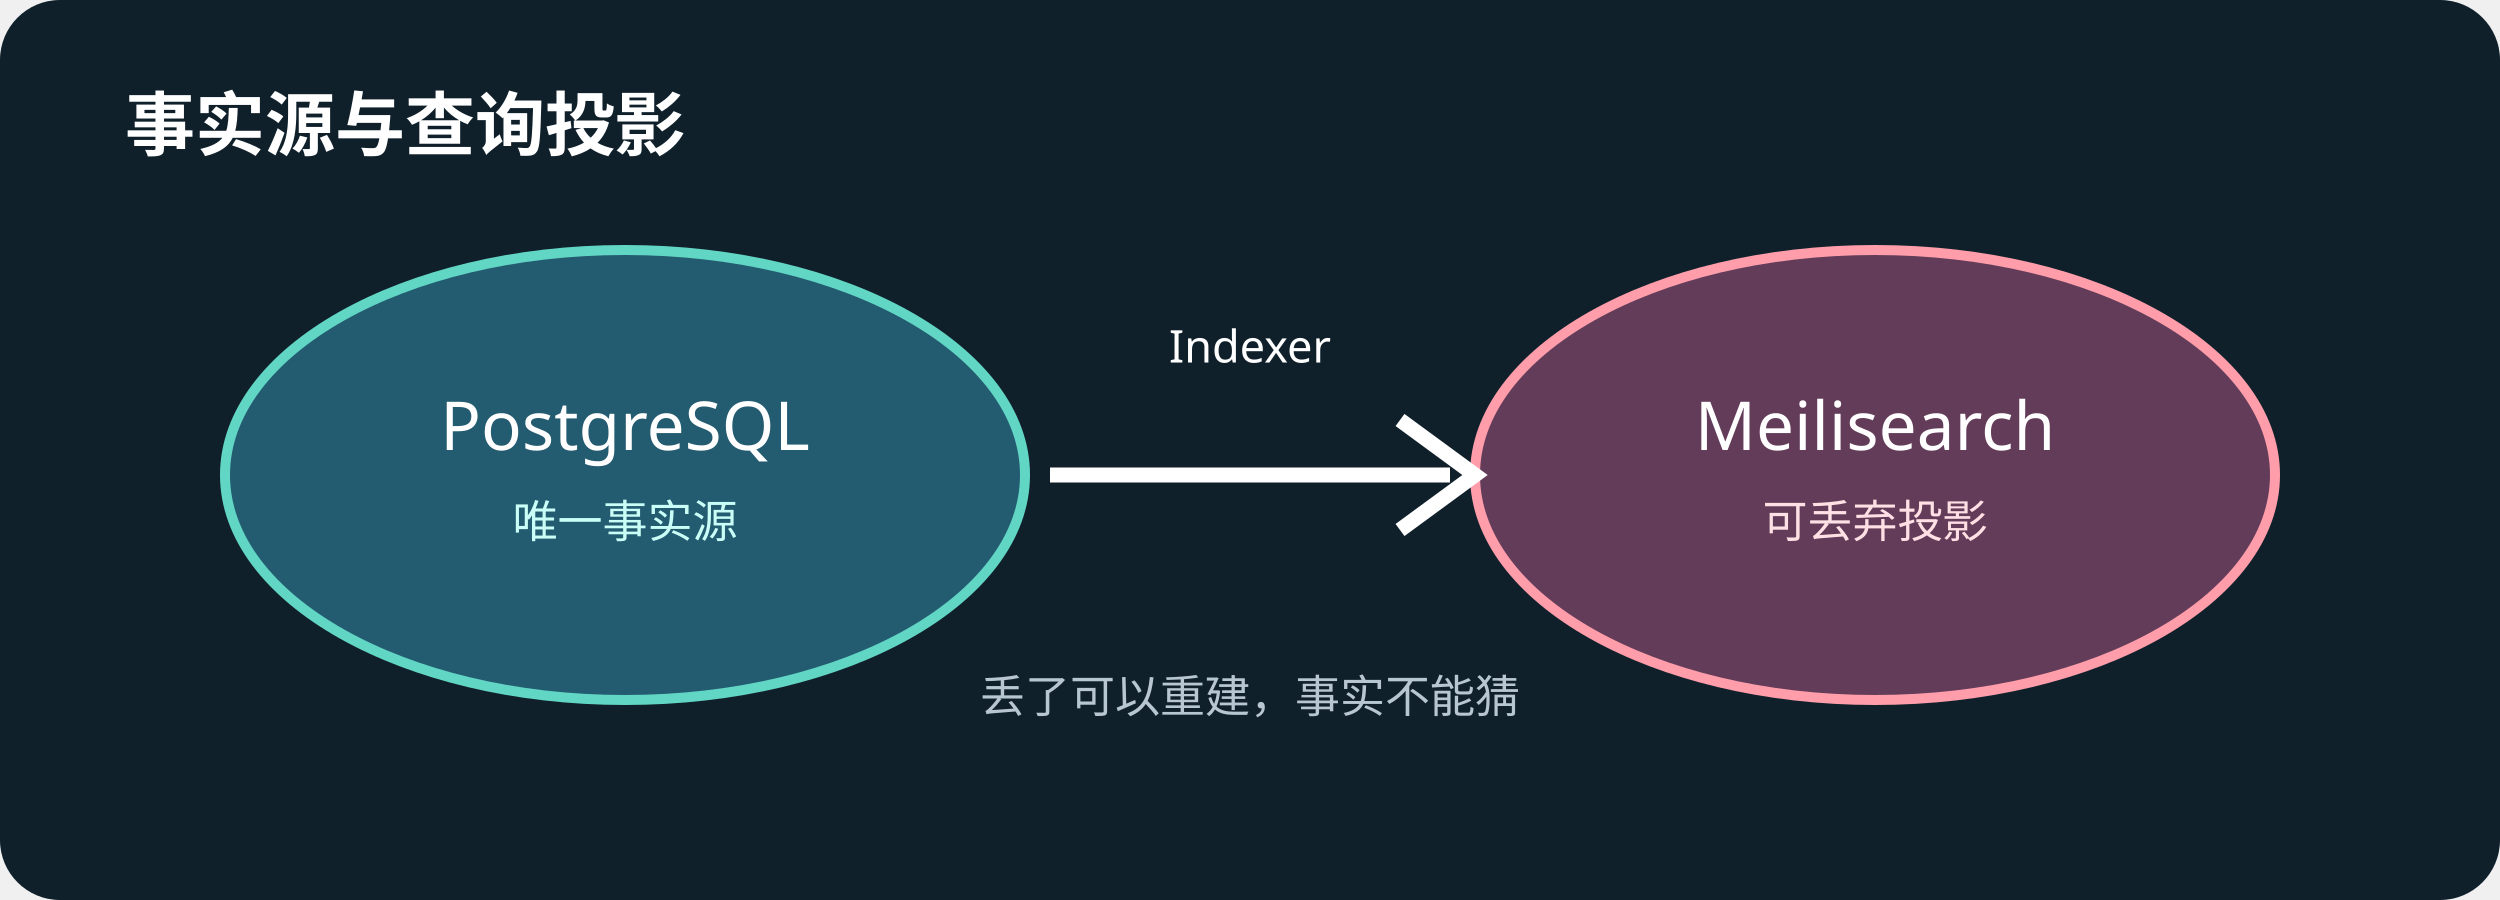
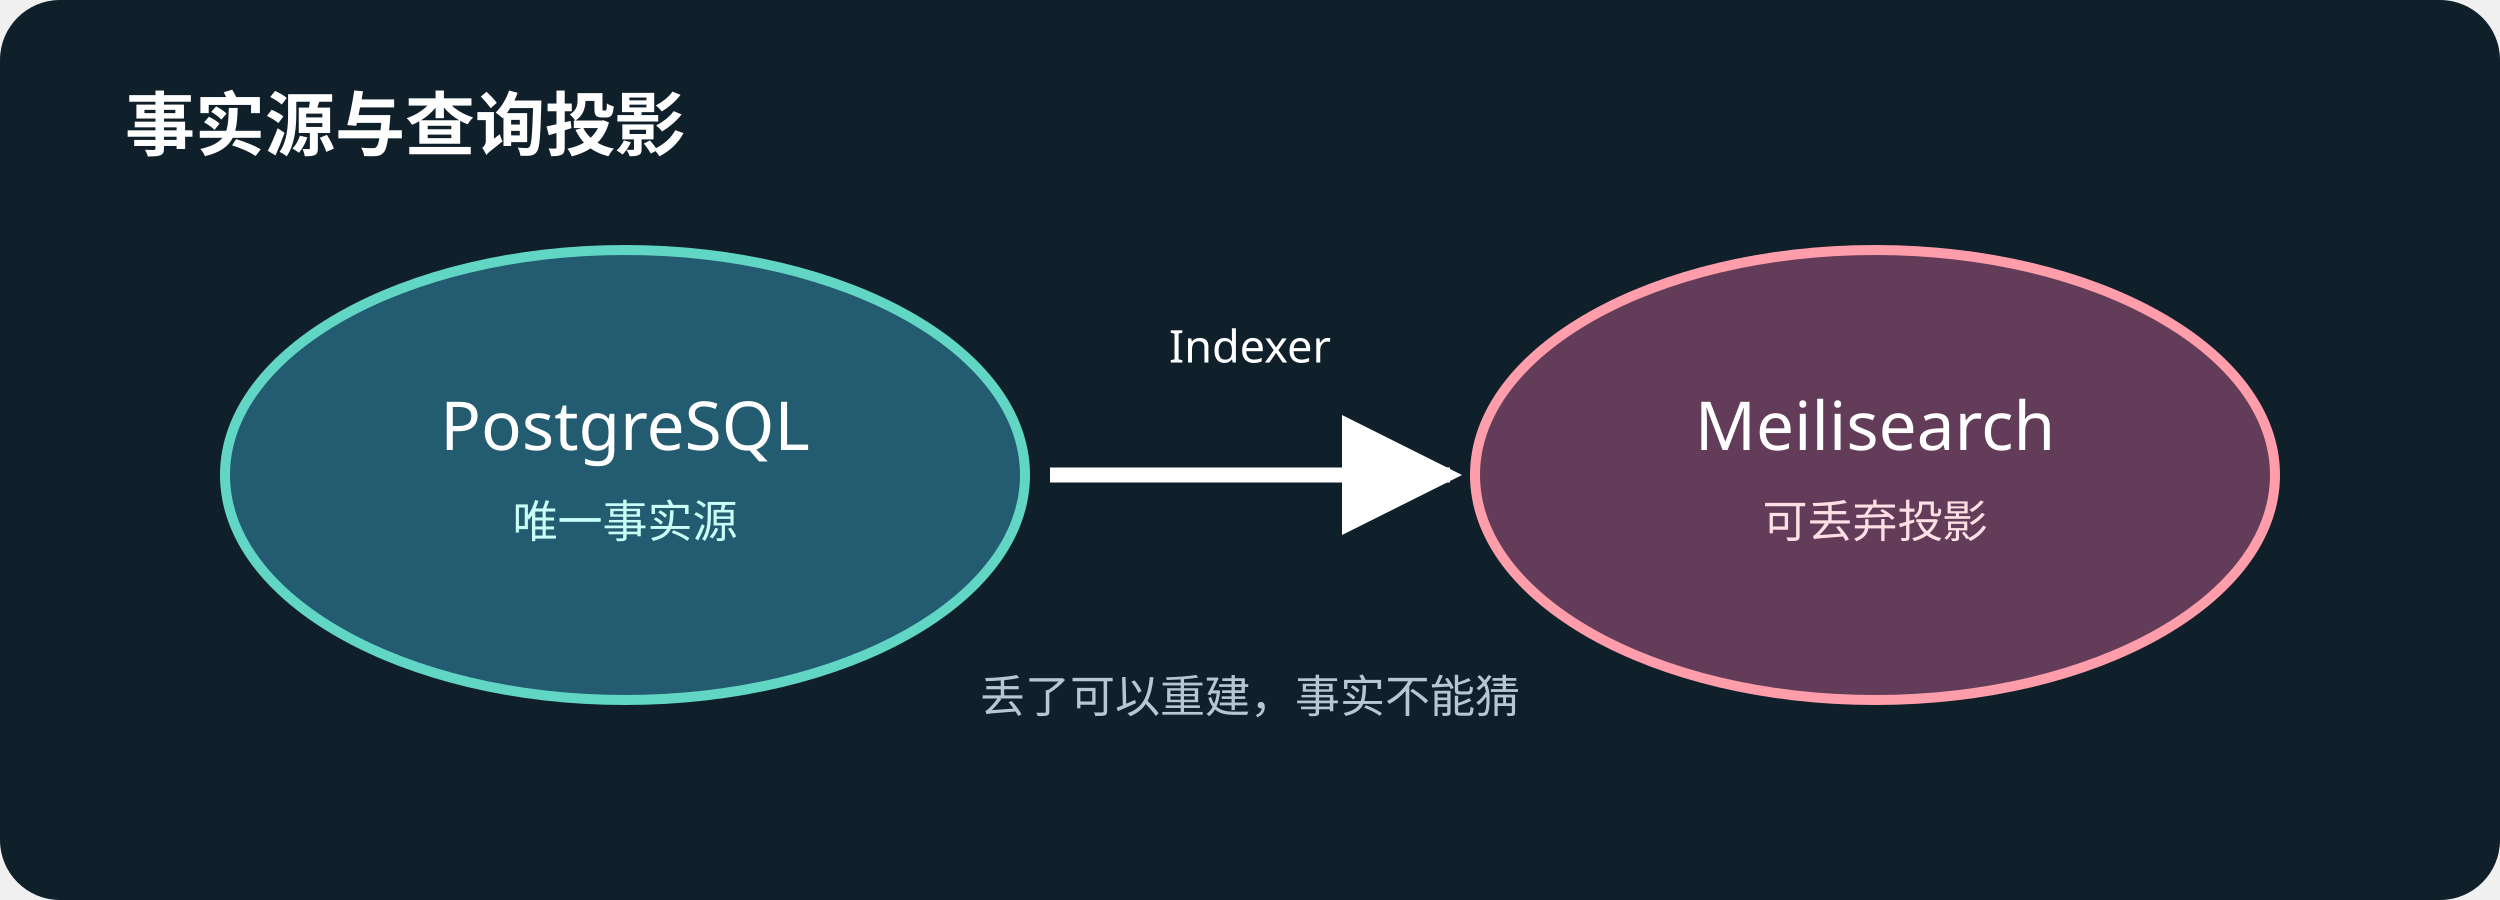
<svg xmlns="http://www.w3.org/2000/svg" width="1000" height="360" viewBox="0 0 1000 360">
+   <defs>
+     <marker id="arrow" viewBox="0 0 10 10" refX="9" refY="5" markerWidth="8" markerHeight="8" orient="auto">
+       <path d="M0,0 L10,5 L0,10 Z" fill="white" />
+     </marker>
+   </defs>
  <rect width="1000" height="360" rx="24" fill="#10202b" />
  <text x="50" y="60" fill="white" font-size="28" font-family="sans-serif" font-weight="700">事实源与查询投影</text>
  <ellipse cx="250" cy="190" rx="160" ry="90" fill="#235b70" stroke="#62d6c4" stroke-width="4" />
  <text x="250" y="180" text-anchor="middle" fill="white" font-size="27" font-family="sans-serif">PostgreSQL</text>
  <text x="250" y="215" text-anchor="middle" fill="#c9fff6" font-size="18" font-family="sans-serif">唯一事实源</text>
  <ellipse cx="750" cy="190" rx="160" ry="90" fill="#633c59" stroke="#ff9eaa" stroke-width="4" />
  <text x="750" y="180" text-anchor="middle" fill="white" font-size="27" font-family="sans-serif">Meilisearch</text>
  <text x="750" y="215" text-anchor="middle" fill="#ffe0e4" font-size="18" font-family="sans-serif">可丢弃投影</text>
-   <path marker-end="url(#arrow)" d="M420 190h160" stroke="white" stroke-width="6" />
-   <path d="m560 168 30 22-30 22" fill="none" stroke="white" stroke-width="6" />
+   <path d="M420 190 H580" stroke="white" stroke-width="6" fill="none" marker-end="url(#arrow)" />
  <text x="500" y="145" text-anchor="middle" fill="#fff" font-size="18" font-family="sans-serif">Indexer</text>
  <text x="500" y="285" text-anchor="middle" fill="#b8c6d1" font-size="18" font-family="sans-serif">丢了可以重建，事实不能猜</text>
</svg>
